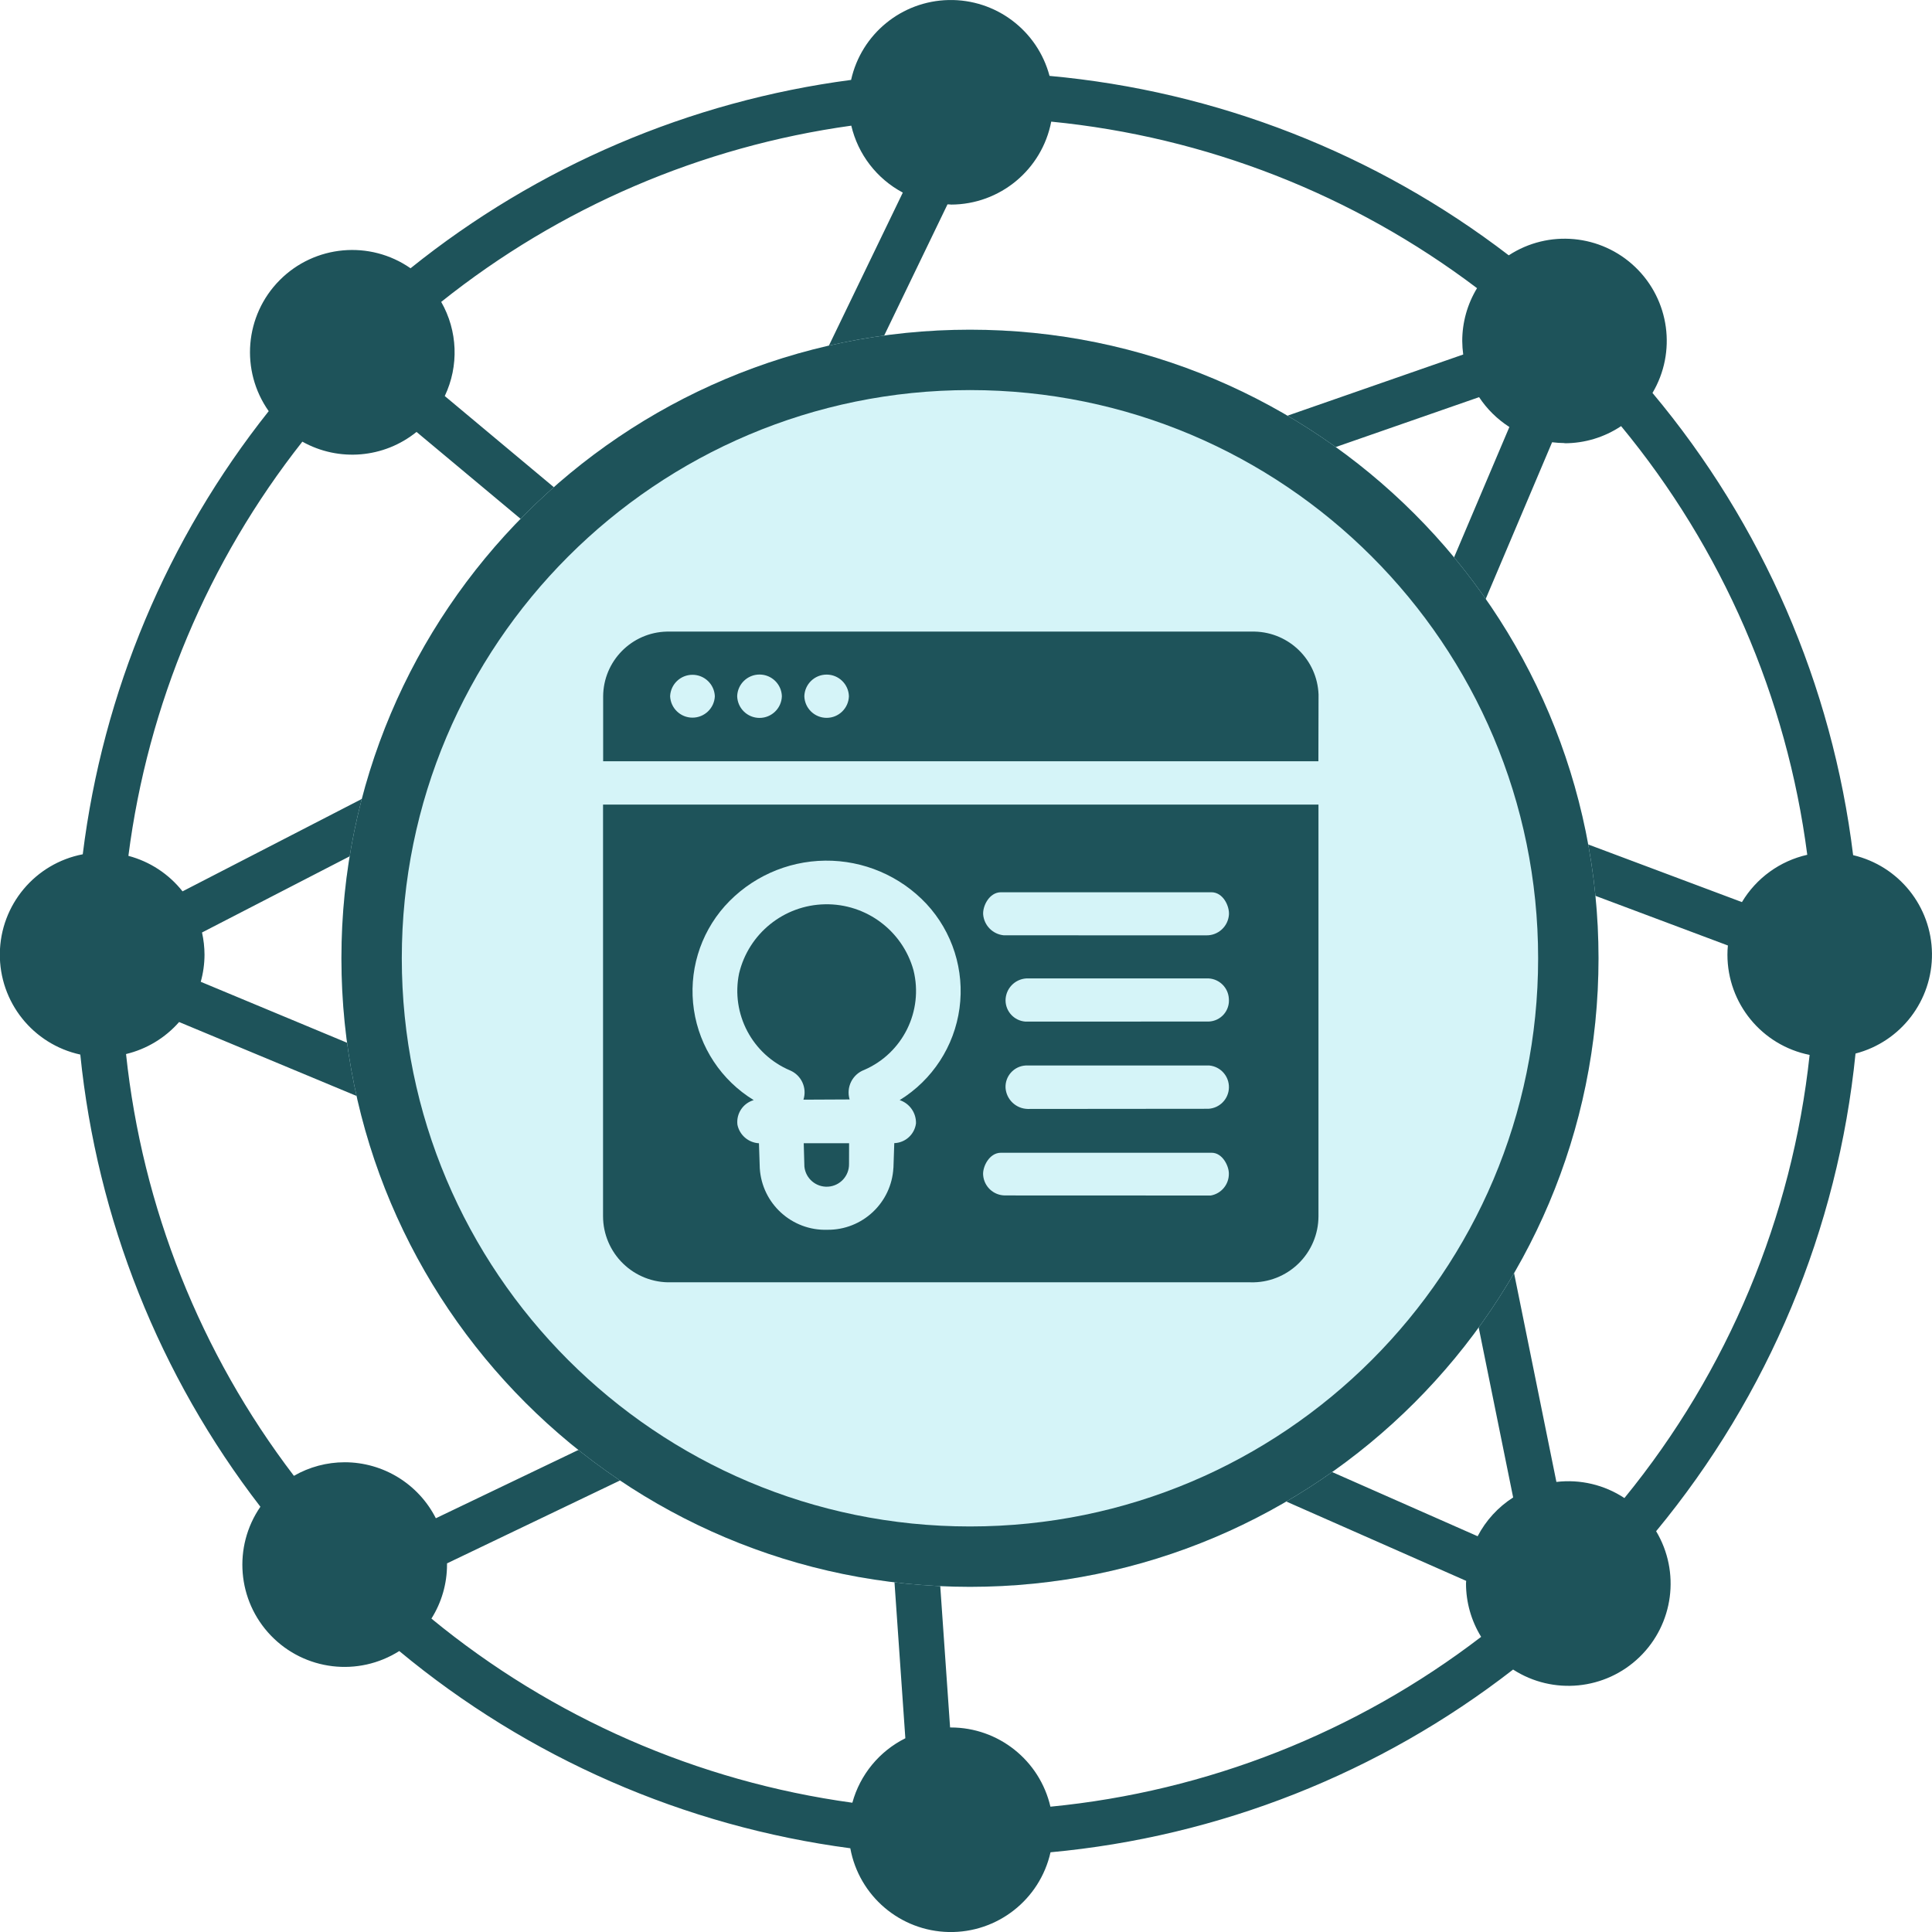
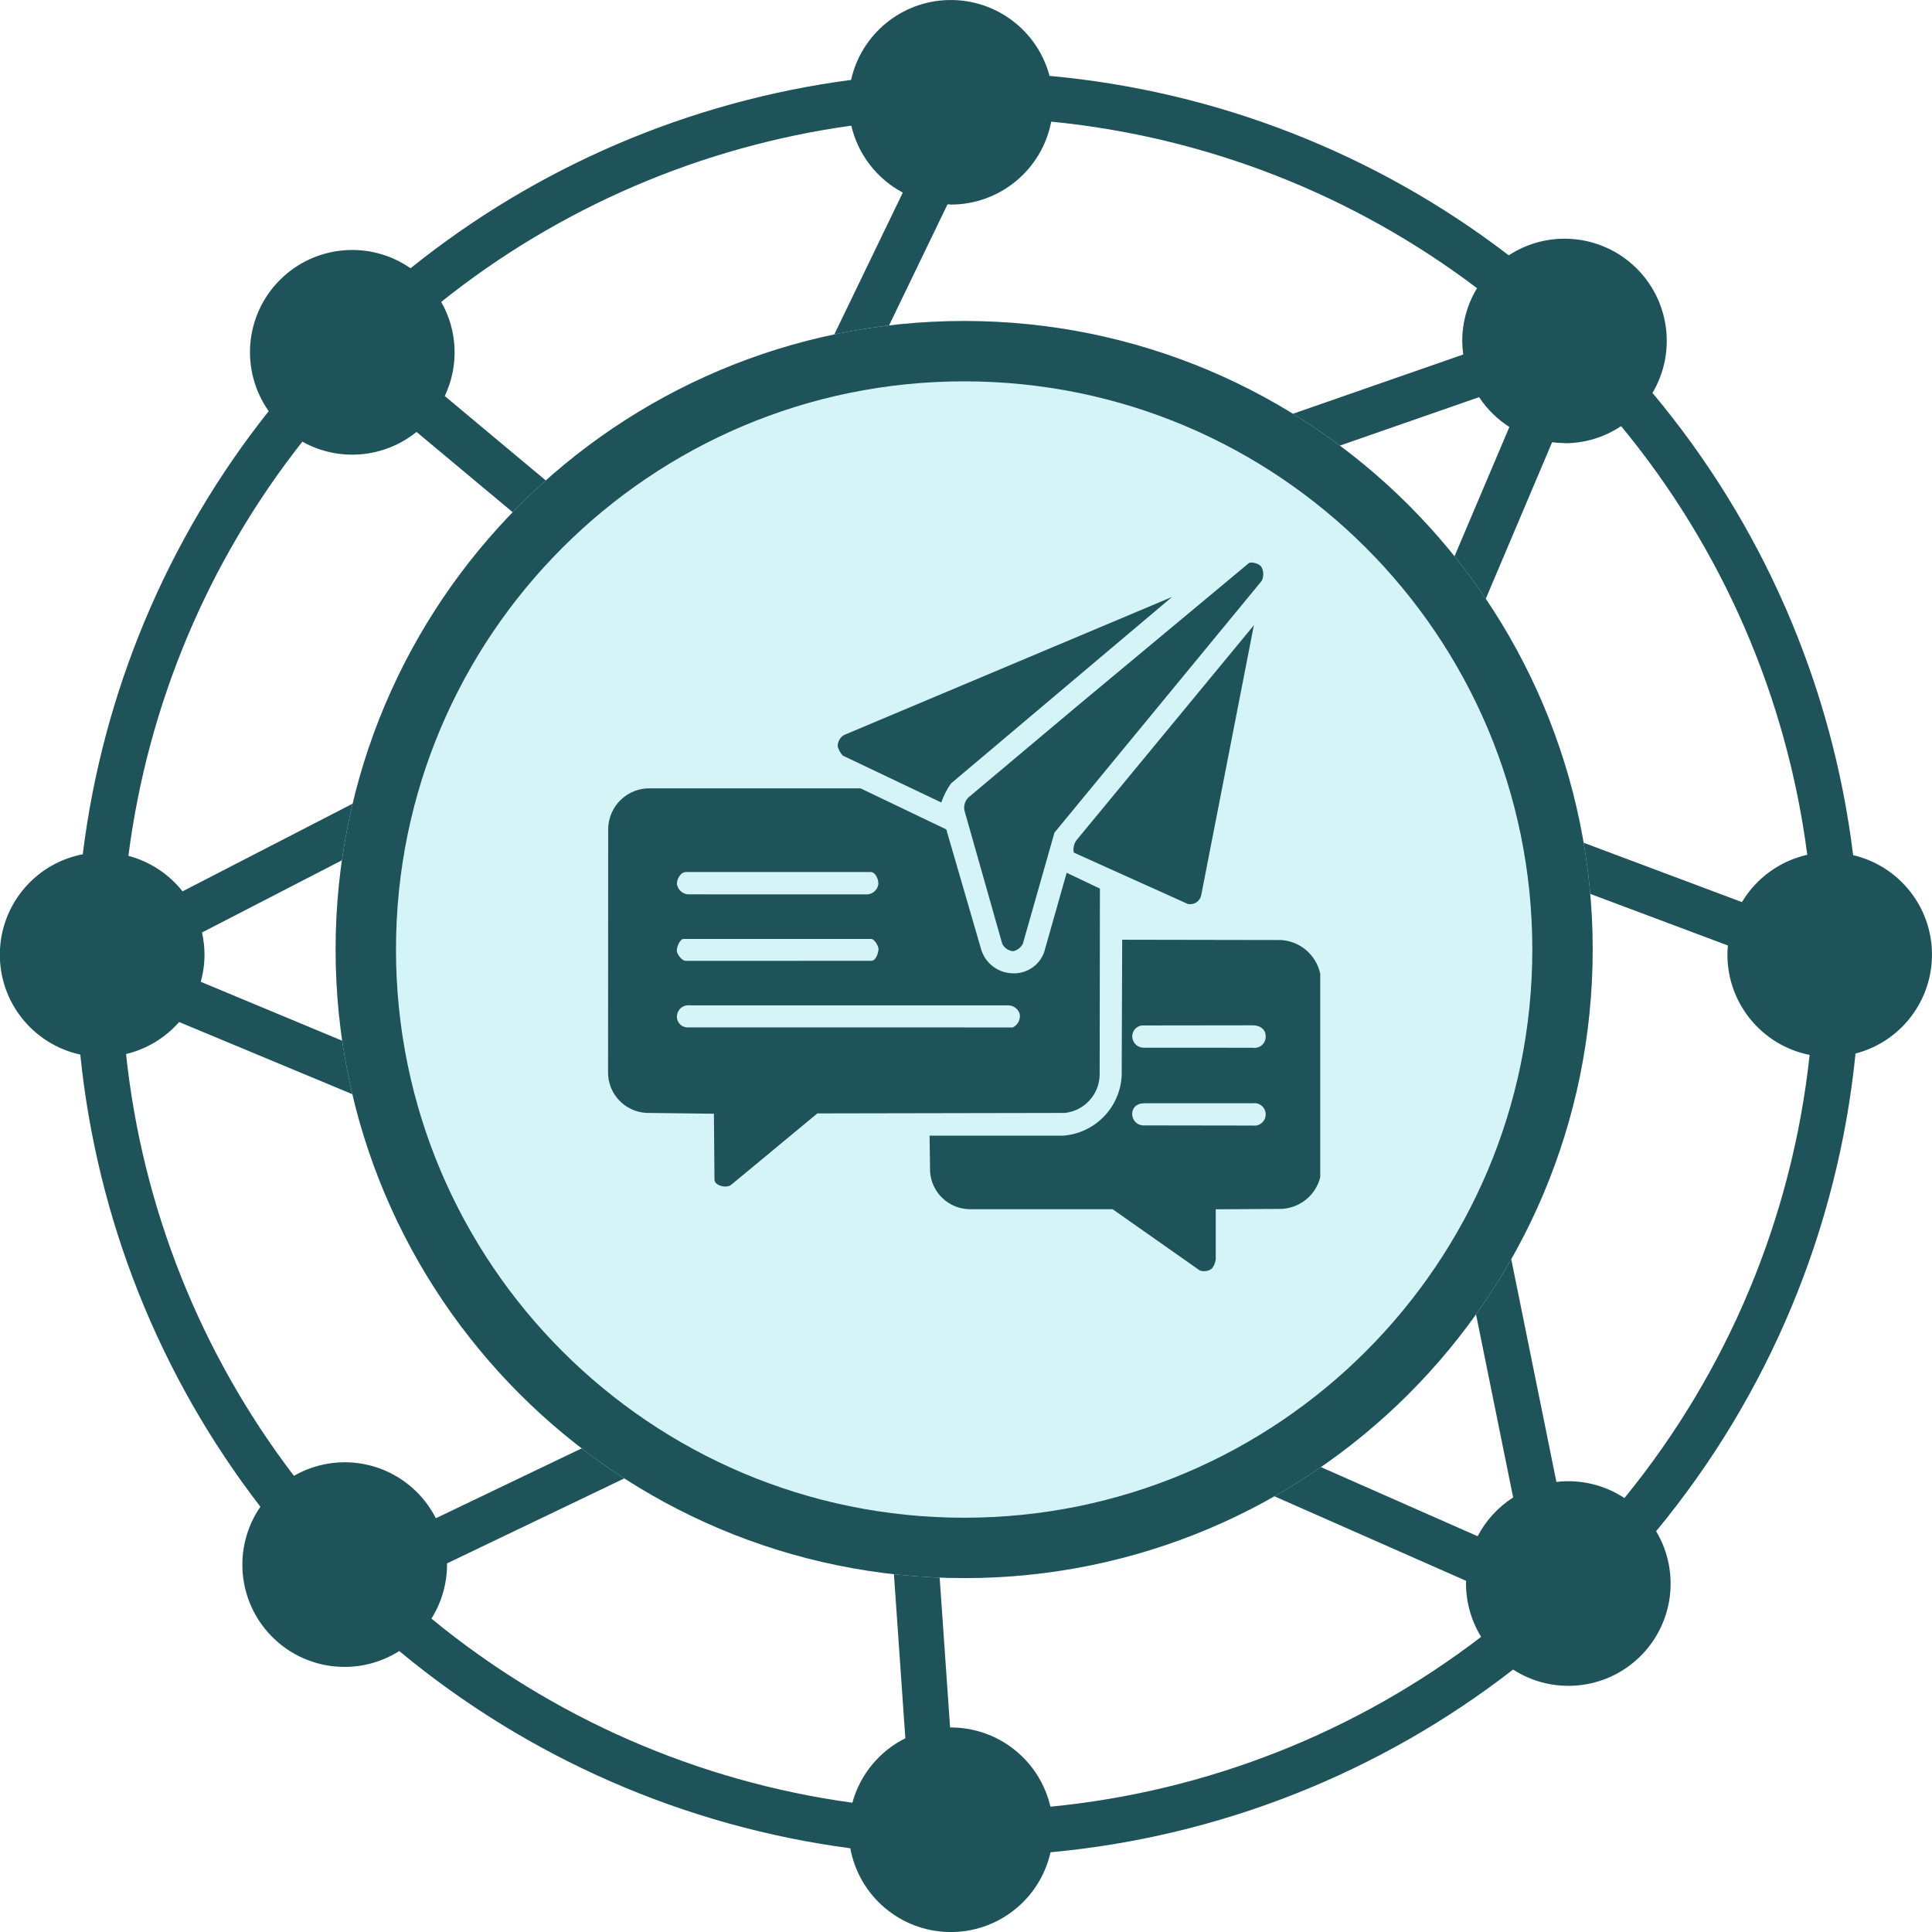
<svg xmlns="http://www.w3.org/2000/svg" width="96" height="96" viewBox="0 0 96 96">
  <defs>
    <clipPath id="clip-path">
      <rect id="Rectángulo_454829" data-name="Rectángulo 454829" width="96" height="96" fill="#1e535a" />
    </clipPath>
    <clipPath id="clip-path-2">
-       <rect id="Rectángulo_461565" data-name="Rectángulo 461565" width="35.553" height="32.334" fill="#1e535a" />
+       <rect id="Rectángulo_463125" data-name="Rectángulo 463125" width="35.389" height="35.225" fill="#1e535a" />
    </clipPath>
  </defs>
  <g id="Grupo_1212999" data-name="Grupo 1212999" transform="translate(-1481 -8562.5)">
    <g id="Grupo_1177591" data-name="Grupo 1177591" transform="translate(1481 8562.5)">
      <g id="Grupo_1177589" data-name="Grupo 1177589" transform="translate(0 0)">
        <g id="Grupo_1177587" data-name="Grupo 1177587" clip-path="url(#clip-path)">
          <path id="Trazado_997422" data-name="Trazado 997422" d="M92.081,42.491a44.136,44.136,0,0,0-9.97-22.967,5.076,5.076,0,0,0-7.142-6.838A44.071,44.071,0,0,0,52.151,3.77a5.077,5.077,0,0,0-9.861.2A44.132,44.132,0,0,0,20.4,13.329a5.079,5.079,0,0,0-7.048,7.1A44.1,44.1,0,0,0,4.112,42.448,5.08,5.08,0,0,0,3.99,52.4a44.082,44.082,0,0,0,8.949,22.468,5.078,5.078,0,0,0,6.9,7.17,44.128,44.128,0,0,0,22.412,9.8,5.078,5.078,0,0,0,9.949.2,44.091,44.091,0,0,0,22.985-9.08,5.077,5.077,0,0,0,7.107-6.874A44.147,44.147,0,0,0,92.2,52.349a5.078,5.078,0,0,0-.119-9.858M77.74,22.024a5.05,5.05,0,0,0,2.812-.851,41.913,41.913,0,0,1,9.25,21.3,5.086,5.086,0,0,0-3.246,2.351l-12.98-4.867c.01-.142.02-.286.02-.433a5.079,5.079,0,0,0-2.151-4.15l5.678-13.4a5.5,5.5,0,0,0,.616.041M75,21.216,69.354,34.523a5.026,5.026,0,0,0-5.594,3.23L40.279,32.344a4.941,4.941,0,0,0-.106-1.011l33.322-11.6A5.1,5.1,0,0,0,75,21.216M47.246,10.165a5.083,5.083,0,0,0,4.989-4.122,41.844,41.844,0,0,1,21.158,8.275,5.054,5.054,0,0,0-.735,2.625,5.335,5.335,0,0,0,.048.671L39.217,29.273a5.1,5.1,0,0,0-.92-.92l8.784-18.2c.056,0,.109.008.165.008M42.3,6.243A5.083,5.083,0,0,0,44.86,9.569L36.248,27.4a5.1,5.1,0,0,0-1.049-.109,5.045,5.045,0,0,0-2.9.91L22.1,19.678A5.052,5.052,0,0,0,21.923,15,41.877,41.877,0,0,1,42.3,6.243M10.041,46.332,31.153,35.442a5.064,5.064,0,0,0,4.006,2.014l7.236,23.129a5.166,5.166,0,0,0-1.12,1.239l-31.3-13.04a5.048,5.048,0,0,0,.187-1.348,5.107,5.107,0,0,0-.124-1.1m4.986-24.391a5.079,5.079,0,0,0,5.673-.484l10.079,8.417a5.068,5.068,0,0,0-.56,3.512L9.07,44.29A5.081,5.081,0,0,0,6.38,42.526a41.859,41.859,0,0,1,8.647-20.585m2.1,50.717a5.067,5.067,0,0,0-2.523.674A41.822,41.822,0,0,1,6.263,52.374,5.087,5.087,0,0,0,8.9,50.783l31.609,13.17a5.45,5.45,0,0,0-.041.611,5.081,5.081,0,0,0,.3,1.718L21.657,75.44a5.081,5.081,0,0,0-4.528-2.782M42.349,89.575a41.919,41.919,0,0,1-20.912-9.149,5.029,5.029,0,0,0,.775-2.686l0-.058L42,68.2A5.082,5.082,0,0,0,43.8,69.329l1.186,17.043a5.082,5.082,0,0,0-2.632,3.2m2.105-29.97-7.081-22.64a5.089,5.089,0,0,0,2.415-2.415L63.459,40a5.052,5.052,0,0,0,.808,2.311L48.032,60.13a5.019,5.019,0,0,0-3.577-.524m7.74,30.167a5.081,5.081,0,0,0-4.948-3.937l-.038,0L46.081,69.62a5.073,5.073,0,0,0,3.106-1.507L72.853,78.551c0,.046-.008.086-.008.132a5.057,5.057,0,0,0,.752,2.65,41.841,41.841,0,0,1-21.4,8.439M73.423,76.334,50.373,66.165a5.052,5.052,0,0,0-.666-4.52L65.893,43.877a5.052,5.052,0,0,0,2.622.735,5.594,5.594,0,0,0,.623-.041l6.05,29.836a5.071,5.071,0,0,0-1.766,1.928m7.292-1.9a5.051,5.051,0,0,0-3.377-.8L71.285,43.788a5.1,5.1,0,0,0,1.6-1.672L85.858,46.98a4.506,4.506,0,0,0-.023.456,5.08,5.08,0,0,0,4.084,4.981,41.876,41.876,0,0,1-9.2,22.017" transform="translate(0 0.001)" fill="#1e535a" />
        </g>
      </g>
    </g>
-     <g id="Elipse_13614" data-name="Elipse 13614" transform="translate(1497.965 8578.883)" fill="#d5f4f8" stroke="#1e535a" stroke-width="3">
+     <g id="Elipse_13614" data-name="Elipse 13614" transform="translate(1497.676 8578.449)" fill="#d5f4f8" stroke="#1e535a" stroke-width="3">
      <ellipse cx="31.232" cy="31.233" rx="31.232" ry="31.233" stroke="none" />
      <ellipse cx="31.232" cy="31.233" rx="29.732" ry="29.733" fill="none" />
    </g>
-     <g id="Grupo_1212036" data-name="Grupo 1212036" transform="translate(1510.965 8593.883)">
-       <g id="Grupo_1212035" data-name="Grupo 1212035" clip-path="url(#clip-path-2)">
-         <path id="Trazado_1276364" data-name="Trazado 1276364" d="M32.176,108.13H3.375A3.289,3.289,0,0,1,0,104.848L0,84.393H35.549l0,20.455a3.289,3.289,0,0,1-3.375,3.283M14.43,102.441l.041-1.226a1.127,1.127,0,0,0,1.079-.98,1.187,1.187,0,0,0-.81-1.158,6.364,6.364,0,0,0,1.327-9.754,6.8,6.8,0,0,0-10.017.112,6.354,6.354,0,0,0,1.437,9.642,1.134,1.134,0,0,0-.81,1.221,1.155,1.155,0,0,0,1.07.923l.041,1.243a3.261,3.261,0,0,0,3.356,3.056,3.256,3.256,0,0,0,3.284-3.08M29.974,90.89A1.108,1.108,0,0,0,31.1,89.866c.032-.419-.283-1.116-.871-1.117l-10.457,0c-.577,0-.914.679-.884,1.106a1.137,1.137,0,0,0,1.026,1.033Zm.122,4.283a1.042,1.042,0,0,0,1-1.142,1.068,1.068,0,0,0-.994-1H21.028A1.1,1.1,0,0,0,20,94.12a1.065,1.065,0,0,0,.989,1.056Zm-.015,4.335a1.079,1.079,0,0,0,.047-2.151H21a1.062,1.062,0,0,0-1,1.115A1.129,1.129,0,0,0,21.1,99.516Zm.115,4.31a1.088,1.088,0,0,0,.9-1.1c0-.359-.308-1.025-.857-1.025H19.769c-.583,0-.92.707-.882,1.111a1.094,1.094,0,0,0,1.082,1.01Z" transform="translate(0 -75.796)" fill="#1e535a" />
-         <path id="Trazado_1276365" data-name="Trazado 1276365" d="M35.554,6.443H.014l0-3.217A3.239,3.239,0,0,1,3.177,0H32.391a3.251,3.251,0,0,1,3.171,3.129ZM5.564,3.211a1.112,1.112,0,0,0-2.222,0,1.112,1.112,0,0,0,2.222,0m3.331,0a1.111,1.111,0,0,0-2.221,0,1.111,1.111,0,0,0,2.221,0m3.331,0a1.108,1.108,0,0,0-2.215,0,1.108,1.108,0,0,0,2.215,0" transform="translate(-0.009 0.001)" fill="#1e535a" />
-         <path id="Trazado_1276366" data-name="Trazado 1276366" d="M71,142.708l-2.294.011a1.186,1.186,0,0,0-.659-1.451,4.294,4.294,0,0,1-2.54-4.819,4.476,4.476,0,0,1,8.668-.157,4.274,4.274,0,0,1-2.447,4.947A1.2,1.2,0,0,0,71,142.708" transform="translate(-58.748 -119.46)" fill="#1e535a" />
-         <path id="Trazado_1276367" data-name="Trazado 1276367" d="M100.147,250.614a1.112,1.112,0,0,1-2.218.134l-.033-1.162h2.254Z" transform="translate(-87.924 -224.162)" fill="#1e535a" />
+     <g id="Grupo_1213528" data-name="Grupo 1213528" transform="translate(1511.214 8590.449)">
+       <g id="Grupo_1213527" data-name="Grupo 1213527" clip-path="url(#clip-path-2)">
+         <path id="Trazado_1280482" data-name="Trazado 1280482" d="M22.7,63.041l-12.3.023L6.126,66.606c-.209.193-.835.069-.838-.258L5.26,63.08l-3.367-.041A2.011,2.011,0,0,1,0,60.984L.006,48.921A2.043,2.043,0,0,1,2.13,46.913H12.547l4.26,2.04,1.732,5.96A1.666,1.666,0,0,0,20.046,56.1a1.591,1.591,0,0,0,1.619-1.032l1.123-3.96,1.652.785-.013,9.3A1.944,1.944,0,0,1,22.7,63.041m-9.928-10.86a.6.6,0,0,0,.655-.475c.032-.193-.106-.635-.379-.636H3.873c-.294,0-.486.42-.446.63a.612.612,0,0,0,.532.48Zm.313,3.3c.238,0,.378-.465.349-.628-.025-.143-.2-.457-.363-.457l-9.313,0c-.206,0-.377.467-.335.64.037.153.25.449.442.449Zm7.022,3.312a.619.619,0,0,0,.346-.679.608.608,0,0,0-.589-.419H4.068a.566.566,0,0,0-.643.5.53.53,0,0,0,.54.595Z" transform="translate(0 -35.689)" fill="#1e535a" />
+         <path id="Trazado_1280483" data-name="Trazado 1280483" d="M80.216,94.773l-4.341-3.05-7.129,0a2,2,0,0,1-1.941-1.865l-.025-1.79,6.651,0a3.153,3.153,0,0,0,2.895-2.978l.025-6.757,7.888.014a2.123,2.123,0,0,1,1.953,1.676V90.138a2.084,2.084,0,0,1-1.921,1.569L81,91.727v2.488a.963.963,0,0,1-.187.454.64.64,0,0,1-.6.1M82.849,83.7a.552.552,0,0,0,.63-.6c-.009-.317-.274-.516-.654-.515l-5.5.007a.543.543,0,0,0-.471.6.569.569,0,0,0,.617.505Zm0,3.866a.559.559,0,1,0,0-1.108l-5.379,0c-.41,0-.644.223-.62.6a.569.569,0,0,0,.619.5Z" transform="translate(-50.804 -59.587)" fill="#1e535a" />
+         <path id="Trazado_1280484" data-name="Trazado 1280484" d="M75.845,18.934,74,12.429a.706.706,0,0,1,.236-.81l5.4-4.536L88.1.035c.124-.1.534.039.614.167a.748.748,0,0,1,.03.709l-10.3,12.512-1.571,5.521a.7.7,0,0,1-.487.371.66.66,0,0,1-.542-.381" transform="translate(-56.262 0)" fill="#1e535a" />
+         <path id="Trazado_1280485" data-name="Trazado 1280485" d="M102.331,26.886l-5.666-2.553a.782.782,0,0,1,.149-.632l8.8-10.664L103,26.44a.559.559,0,0,1-.667.446" transform="translate(-73.524 -9.918)" fill="#1e535a" />
+         <path id="Trazado_1280486" data-name="Trazado 1280486" d="M52.813,17.37l-4.9-2.333a1.171,1.171,0,0,1-.251-.464.686.686,0,0,1,.3-.548L64.281,7.156l-10.988,9.27a3.839,3.839,0,0,0-.48.944" transform="translate(-36.255 -5.444)" fill="#1e535a" />
      </g>
    </g>
  </g>
</svg>
